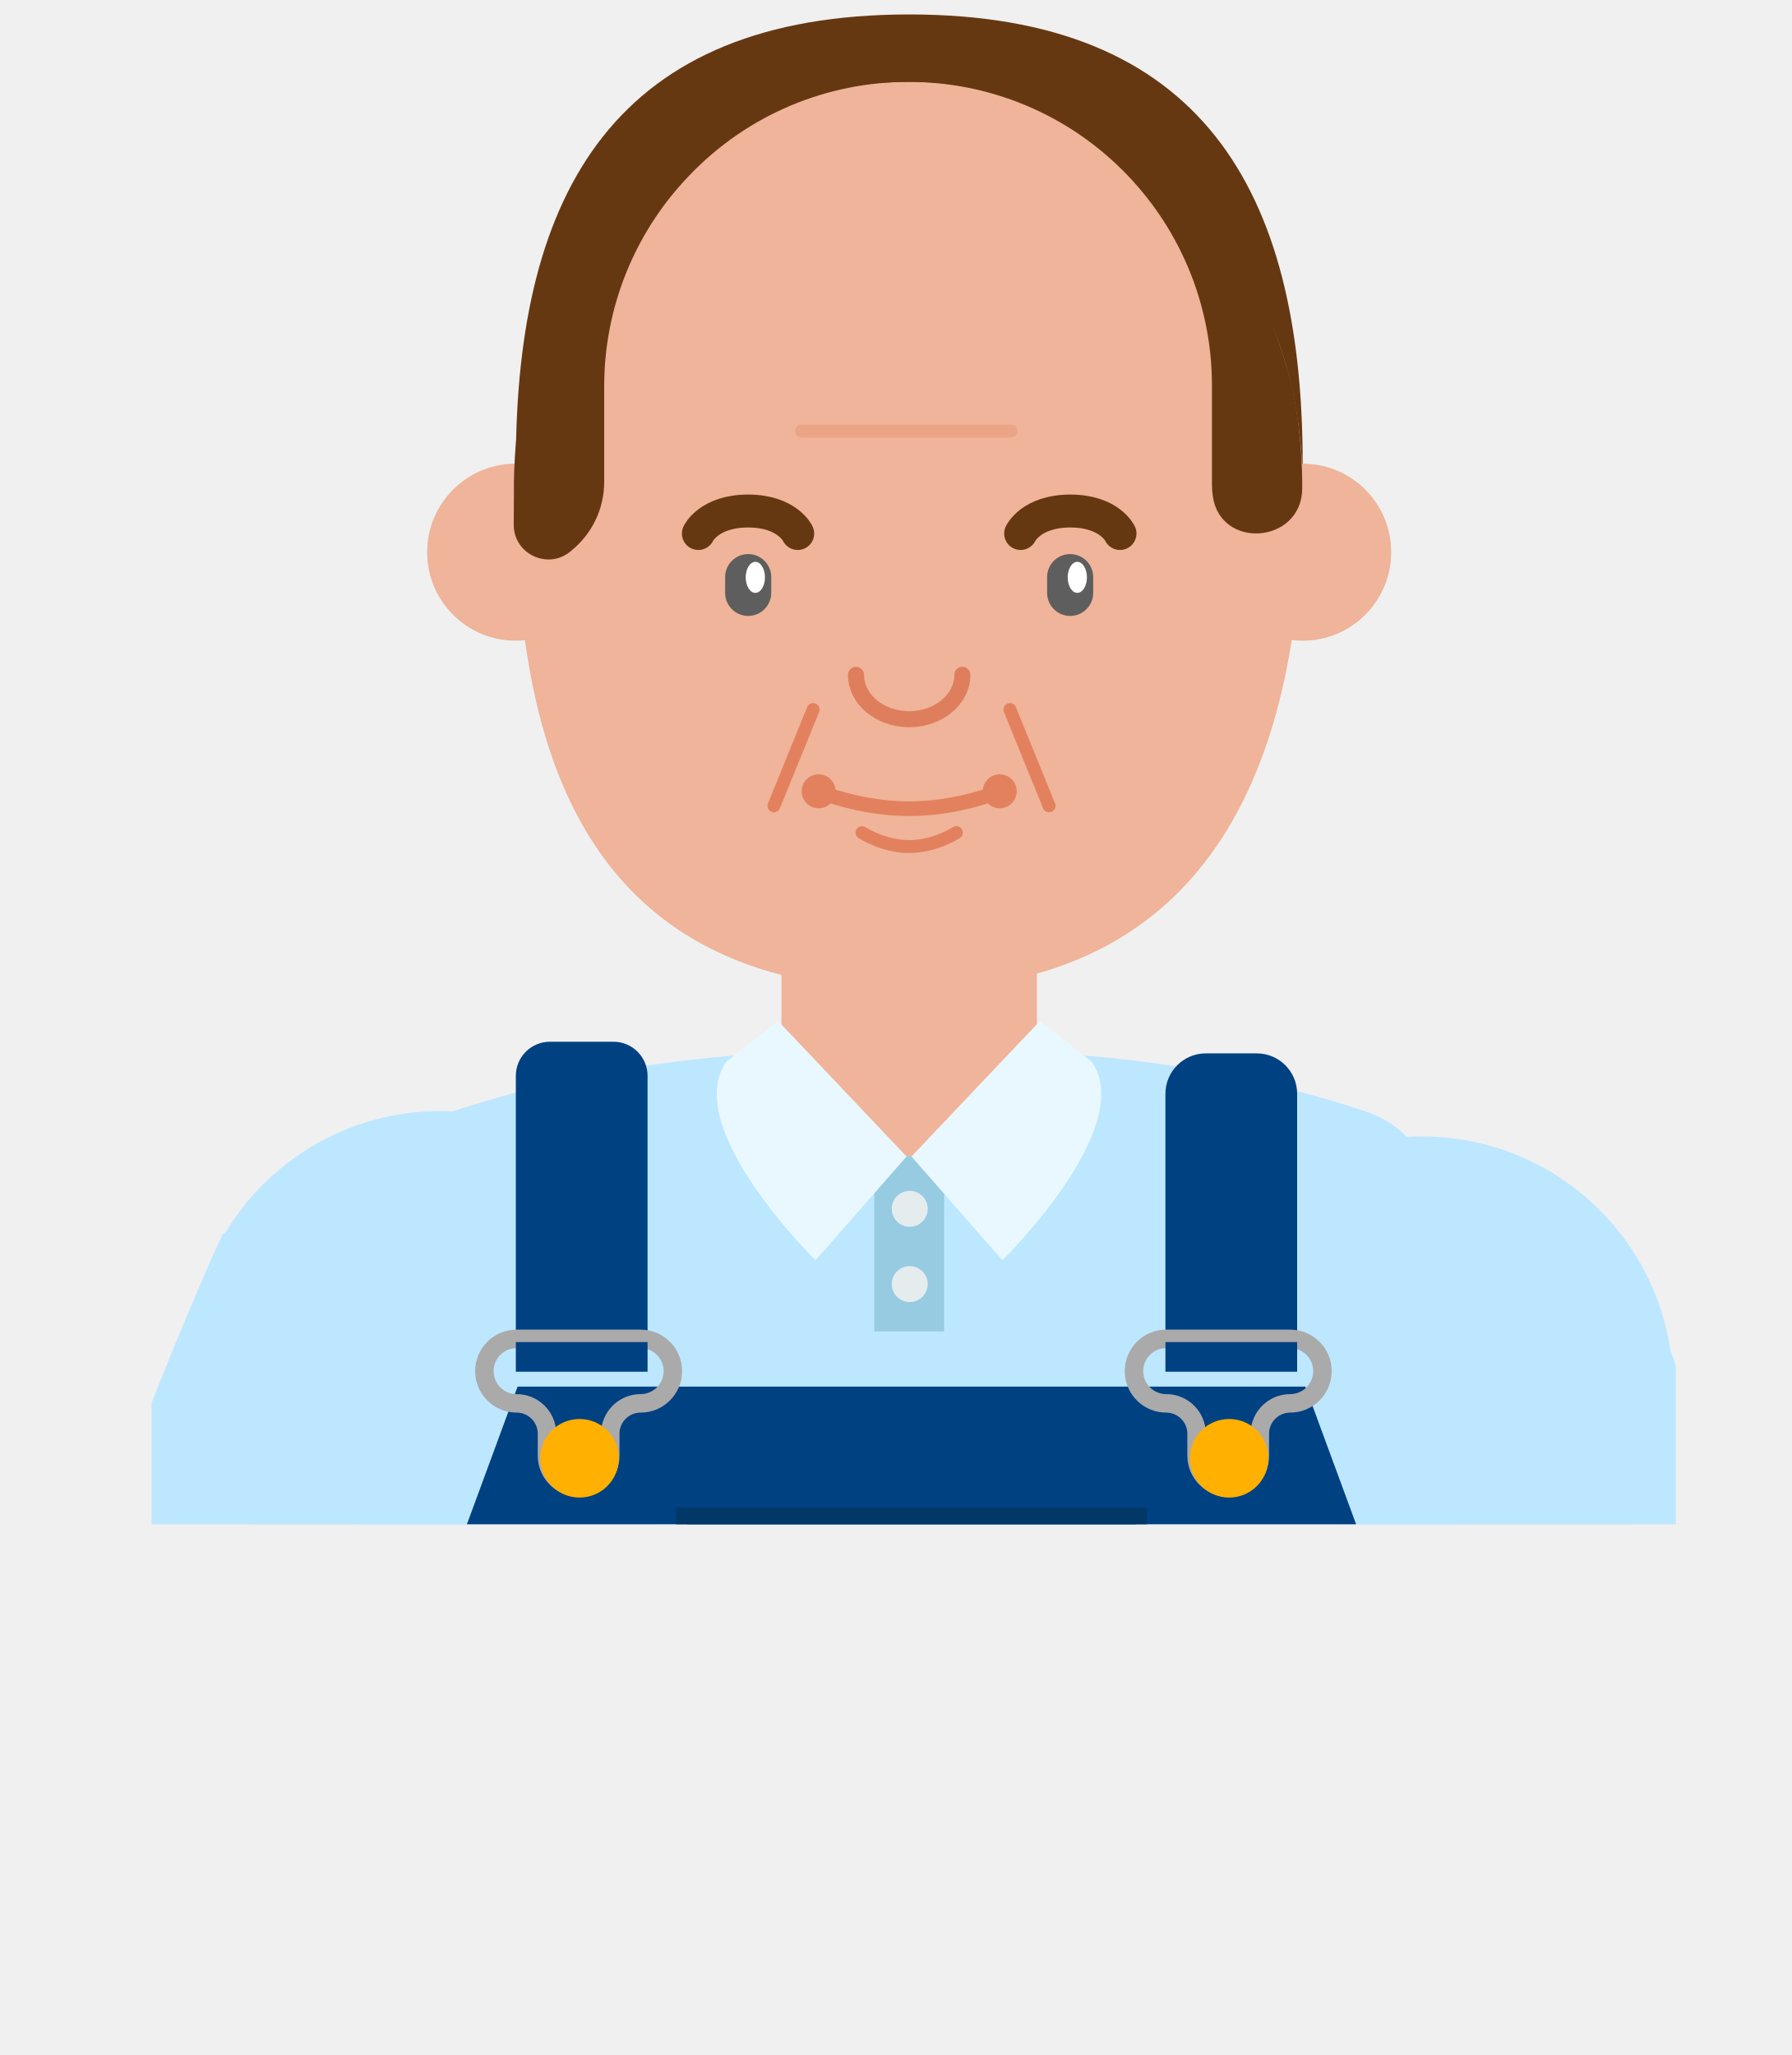
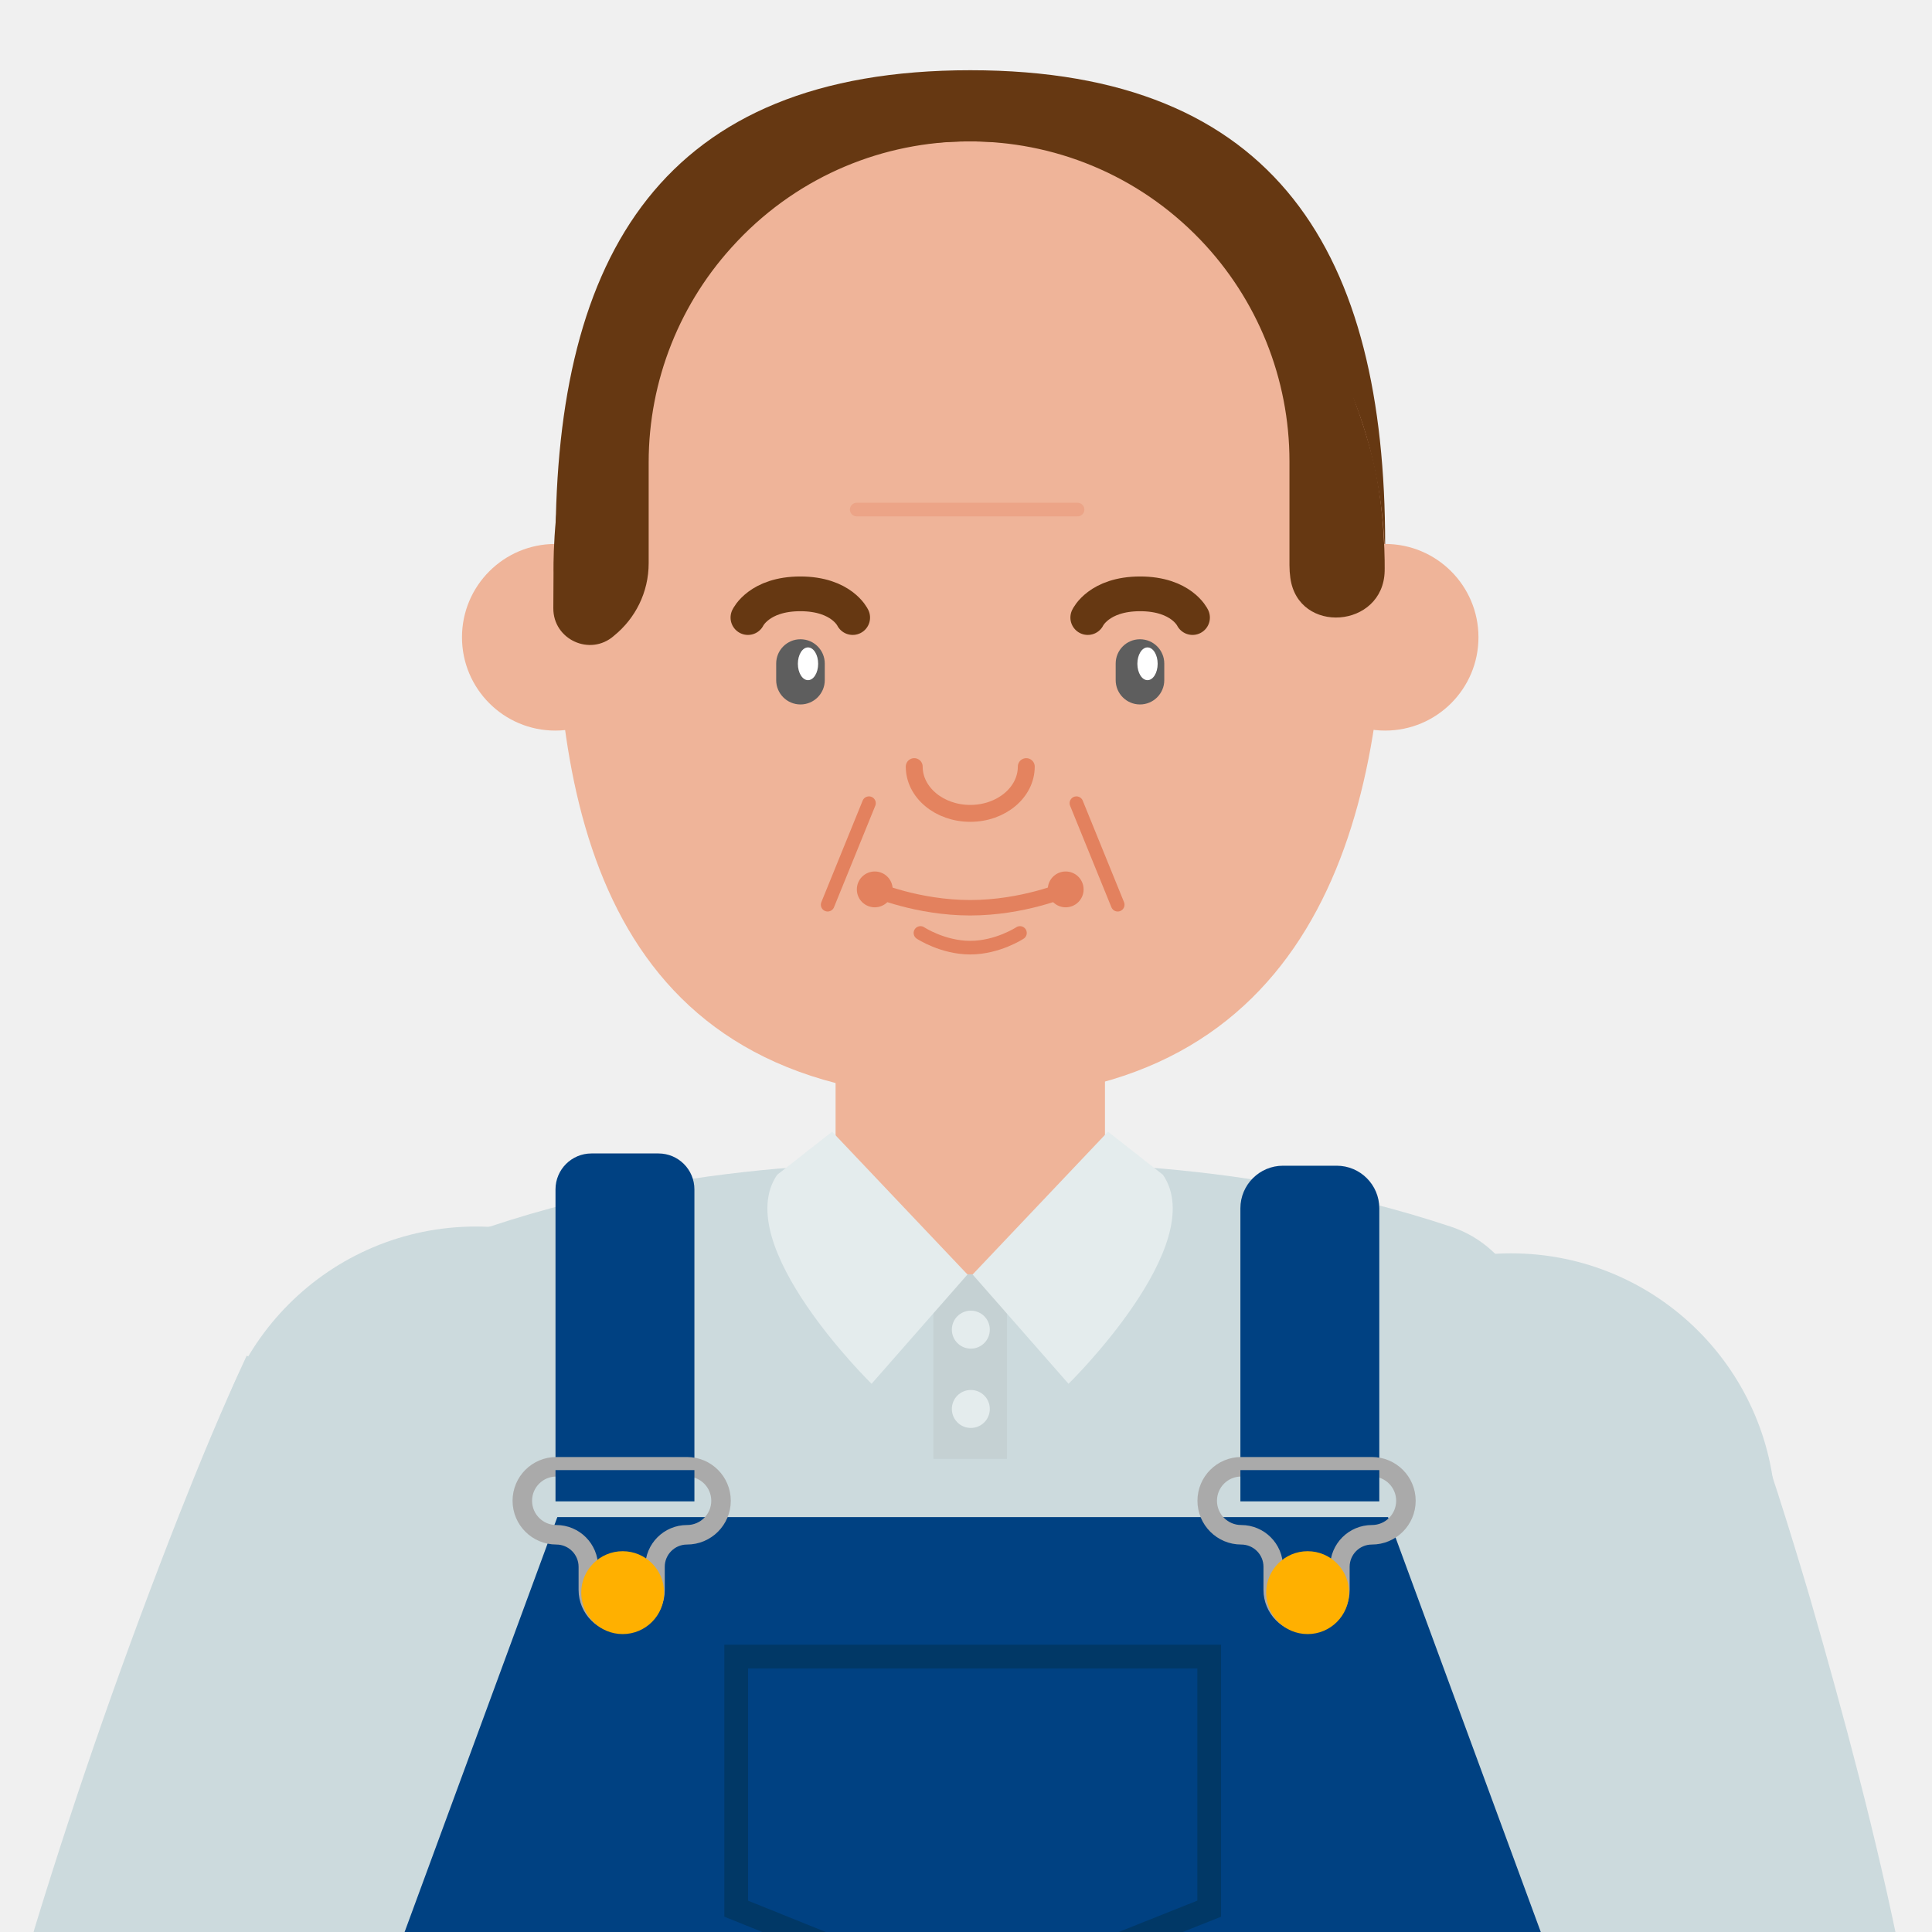
- <svg xmlns="http://www.w3.org/2000/svg" id="b" viewBox="0 0 470.206 539.279">
+ <svg xmlns="http://www.w3.org/2000/svg" id="Ebene_2" data-name="Ebene 2" viewBox="0 0 400 400">
  <defs>
-     <style>.h,.i,.j,.k,.l,.m{fill:none;}.n{fill:#96cbe2;}.i,.j,.k{stroke:#e3815e;}.i,.j,.k,.o,.p,.l,.m{stroke-miterlimit:10;}.i,.j,.k,.o,.l{stroke-linecap:round;}.i,.k{stroke-width:3.387px;}.q{fill:#bde7ff;}.j{stroke-width:3.845px;}.r,.o{fill:#efb499;}.s,.p{fill:#004182;}.t{fill:#ffb000;}.u{fill:#e9f8ff;}.v{fill:#663812;}.w{fill:#fff;}.k{opacity:.3;}.x{fill:#5e5e5e;}.o{stroke:#df7e5c;stroke-width:4.207px;}.p{stroke:#013866;stroke-width:5.9px;}.y{fill:#e3815e;}.z{clip-path:url(#d);}.l{stroke:#663812;stroke-width:8.639px;}.m{stroke:#aaa;stroke-width:4.853px;}.aa{fill:#e4eced;}</style>
-     <clipPath id="d">
-       <rect class="h" x="39.789" width="400" height="400" />
+     <style>
+       .cls-1, .cls-2, .cls-3, .cls-4, .cls-5, .cls-6 {
+         fill: none;
+       }
+ 
+       .cls-2 {
+         stroke-width: 3.2px;
+       }
+ 
+       .cls-2, .cls-3, .cls-7, .cls-4, .cls-8, .cls-5, .cls-6 {
+         stroke-miterlimit: 10;
+       }
+ 
+       .cls-2, .cls-3, .cls-7, .cls-4, .cls-5 {
+         stroke-linecap: round;
+       }
+ 
+       .cls-2, .cls-3, .cls-4 {
+         stroke: #e3815e;
+       }
+ 
+       .cls-3, .cls-4 {
+         stroke-width: 2.82px;
+       }
+ 
+       .cls-9, .cls-7 {
+         fill: #efb499;
+       }
+ 
+       .cls-10, .cls-8 {
+         fill: #004182;
+       }
+ 
+       .cls-11 {
+         fill: #ffb000;
+       }
+ 
+       .cls-12 {
+         fill: #ccdadd;
+       }
+ 
+       .cls-13 {
+         fill: #663812;
+       }
+ 
+       .cls-7 {
+         stroke: #e4835f;
+         stroke-width: 3.5px;
+       }
+ 
+       .cls-14 {
+         fill: #fff;
+       }
+ 
+       .cls-4 {
+         opacity: .3;
+       }
+ 
+       .cls-15 {
+         fill: #c5d1d3;
+       }
+ 
+       .cls-16 {
+         fill: #5e5e5e;
+       }
+ 
+       .cls-8 {
+         stroke: #013866;
+         stroke-width: 4.91px;
+       }
+ 
+       .cls-17 {
+         fill: #e3815e;
+       }
+ 
+       .cls-5 {
+         stroke: #663812;
+         stroke-width: 7.19px;
+       }
+ 
+       .cls-6 {
+         stroke: #aaa;
+         stroke-width: 4.04px;
+       }
+ 
+       .cls-18 {
+         clip-path: url(#clippath);
+       }
+ 
+       .cls-19 {
+         fill: #e4eced;
+       }
+     </style>
+     <clipPath id="clippath">
+       <rect class="cls-1" width="400" height="400" />
    </clipPath>
  </defs>
-   <g id="c">
-     <g class="z">
-       <path class="q" d="M87.87,539.279h304.493c-4.232-58.61-10.308-121.895-8.632-157.531,1.101-23.39,5.732-79.725-25.479-90.131-55.071-18.376-107.242-15.783-119.65-15.783s-64.578-2.593-119.651,15.783c-31.211,10.406-26.452,66.735-25.488,90.131,1.483,35.994-3.261,99.026-5.594,157.531Z" />
-       <path id="e" class="r" d="M238.583,303.461c33.521,0,33.521-22.292,33.521-22.292v-65.117h-67.042v65.117s0,22.292,33.521,22.292Z" />
-       <path class="v" d="M341.845,121.675c0,71.869-46.221,130.131-103.238,130.131s-103.238-58.262-103.238-130.131S161.999,3.789,238.607,3.789s103.238,46.017,103.238,117.886Z" />
-       <g id="f">
-         <circle class="r" cx="341.845" cy="144.904" r="23.229" />
-         <circle class="r" cx="135.321" cy="144.904" r="23.229" />
+   <g id="Mike">
+     <g class="cls-18">
+       <path id="torso" class="cls-12" d="M321.62,328.96c.92-19.46,4.77-66.32-21.2-74.98-45.81-15.29-89.21-13.13-99.54-13.13s-53.72-2.16-99.54,13.13c-25.96,8.66-22,55.52-21.2,74.98,2.48,60.16-15.95,211.09,2.98,239.89,4.23,6.43,85.6,11.37,117.74,11.37s121-4.93,125.22-11.37c16.41-24.95-7.31-179.75-4.48-239.89Z" />
+       <path id="_neck" data-name=" neck" class="cls-9" d="M200.88,263.84c27.89,0,27.89-18.54,27.89-18.54v-54.17h-55.77v54.17s0,18.54,27.89,18.54Z" />
+       <path class="cls-13" d="M286.78,112.61c0,59.79-38.45,108.25-85.88,108.25s-85.88-48.47-85.88-108.25S137.17,14.54,200.9,14.54s85.88,38.28,85.88,98.07Z" />
+       <g id="ears">
+         <circle class="cls-9" cx="286.78" cy="131.94" r="19.32" />
+         <circle class="cls-9" cx="114.97" cy="131.94" r="19.32" />
      </g>
-       <path id="g" class="r" d="M341.845,128.155c0,62.97-18.146,131.601-103.262,131.601-89.301,0-103.262-68.632-103.262-131.601S181.553,21.485,238.583,21.485s103.262,43.7,103.262,106.67Z" />
-       <rect class="x" x="274.78" y="145.403" width="12.095" height="16.229" rx="6.047" ry="6.047" />
-       <path class="l" d="M293.906,140.006s-2.749-5.9-13.037-5.9-13.036,5.899-13.036,5.899" />
-       <ellipse class="w" cx="282.704" cy="151.513" rx="2.524" ry="4.071" />
-       <rect class="x" x="190.291" y="145.403" width="12.095" height="16.229" rx="6.047" ry="6.047" />
-       <path class="l" d="M183.261,140.006s2.749-5.9,13.037-5.9,13.036,5.899,13.036,5.899" />
-       <ellipse class="w" cx="198.215" cy="151.513" rx="2.524" ry="4.071" />
-       <path class="o" d="M252.531,177.097c0,6.429-6.245,11.64-13.948,11.64s-13.948-5.211-13.948-11.64" />
-       <circle class="y" cx="262.346" cy="207.656" r="4.457" />
-       <circle class="y" cx="214.821" cy="207.656" r="4.457" />
-       <path class="j" d="M262.346,207.656s-10.639,4.569-23.763,4.569-23.763-4.569-23.763-4.569" />
-       <path class="i" d="M250.959,218.505s-5.541,3.652-12.376,3.652-12.376-3.652-12.376-3.652" />
-       <path class="v" d="M341.725,128.338s.313-14.964-3.057-28.254c-1.099-4.337-2.69-9.447-4.592-14.56-.839-3.615-1.678-6.54-2.471-8.24-9.183-19.702-18.963-40.021-37.257-49.886-7.016-3.783-21.784-10.13-36.551-12.216-32.843-5.733-62.241,4.528-75.56,11.709-18.294,9.864-28.075,30.184-37.257,49.886-.973,2.089-2.017,6.03-3.044,10.826-1.646,4.58-3.032,9.096-4.018,12.987-3.369,13.29-3.057,28.254-3.057,28.254l-.05,8.815c-.044,7.806,9.123,12.032,15.03,6.929l.123-.106c5.236-4.259,8.586-10.748,8.586-18.024v-25.102c0-20.392,7.823-40.006,21.857-54.8l.234-.247c31.278-32.972,83.765-33.12,115.228-.324h0c14.224,14.827,22.166,34.578,22.166,55.124v25.855c0,1.069.072,2.121.212,3.152,1.927,14.208,23.174,12.603,23.476-1.732v-.047Z" />
-       <line class="k" x1="210.323" y1="113.128" x2="265.293" y2="113.128" />
-       <line class="i" x1="265.016" y1="186.201" x2="275.288" y2="211.465" />
-       <line class="i" x1="213.377" y1="186.201" x2="203.105" y2="211.465" />
-       <path class="r" d="M25.171,526.13c-3.658-15.696-5.157-30.683-6.583-46.163,0,0,76.969,18.806,76.969,18.806-3.748,7.082-8.446,13.536-13.334,19.695-4.802,5.986-9.628,11.544-14.827,17.083l-42.225-9.421h0Z" />
-       <path class="q" d="M191.619,376.586c-30.075,33.041-52.565,71.053-72.31,110.594-6.171,13.028-12.076,26.162-16.456,39.901,0,0-102.853-40.843-102.853-40.843,3.723-13.684,8.072-28.035,12.471-41.484,12.313-37.502,25.79-74.988,41.608-111.177,1.038-2.438,3.279-7.449,4.425-9.852,0,0,133.116,52.86,133.116,52.86h0Z" />
-       <circle class="q" cx="115.587" cy="357.431" r="65.863" />
-       <path class="r" d="M407.907,536.53c-6.235-7.26-11.881-16.549-18.859-22.94,0,0,1.266,3.449,1.266,3.449-4.119-5.479-6.863-12.504-10.686-17.777,0,0,76.722-19.787,76.722-19.787.156,3.8.313,7.997-2.524,10.345,0,0,1.266,3.449,1.266,3.449.079,6.089-.55,11.969-1.665,17.644-.98,5.013-2.25,9.484-3.779,14.237,0,0-41.74,11.38-41.74,11.38h0Z" />
-       <path class="q" d="M430.602,331.873c12.628,34.506,22.436,70.006,31.433,105.644,2.939,11.739,5.79,24.294,8.171,36.187,0,0-98.325,41.479-98.325,41.479-4.521-4.698-8.379-9.677-12.076-14.723-10.823-14.968-19.757-31.218-27.377-47.903-7.602-16.669-13.789-34.026-17.55-52.049-1.187-6.141-2.304-12.434-2.56-18.737,0,0,118.283-49.898,118.283-49.898h0Z" />
-       <circle class="q" cx="373.192" cy="364.095" r="65.863" />
-       <polygon class="s" points="393.301 539.279 392.446 499.364 342.567 363.882 135.826 363.882 85.946 499.364 85.092 539.279 393.301 539.279" />
-       <polygon class="p" points="298.053 461.329 238.875 484.927 180.339 461.329 180.339 398.585 298.053 398.585 298.053 461.329" />
-       <path class="s" d="M144.307,273.376h16.679c4.936,0,8.944,4.008,8.944,8.944v69.868h-34.567v-69.868c0-4.936,4.008-8.944,8.944-8.944Z" />
-       <path class="m" d="M168.107,351.354h-32.537c-4.672,0-8.46,3.788-8.46,8.46h0c0,4.672,3.788,8.46,8.46,8.46h0c4.403,0,7.973,3.569,7.973,7.973v5.761c0,4.582,3.714,8.296,8.296,8.296h0c4.582,0,8.296-3.714,8.296-8.296v-5.761c0-4.403,3.569-7.973,7.973-7.973h0c4.672,0,8.46-3.788,8.46-8.46h0c0-4.672-3.788-8.46-8.46-8.46Z" />
-       <circle class="t" cx="152.085" cy="382.685" r="10.311" />
-       <rect class="s" x="135.364" y="352.19" width="34.567" height="7.783" />
-       <path class="s" d="M316.431,276.429h13.359c5.853,0,10.604,4.752,10.604,10.604v65.153h-34.567v-65.153c0-5.853,4.752-10.604,10.604-10.604Z" />
-       <path class="m" d="M338.57,351.354h-32.537c-4.672,0-8.46,3.788-8.46,8.46h0c0,4.672,3.788,8.46,8.46,8.46h0c4.403,0,7.973,3.569,7.973,7.973v5.761c0,4.582,3.714,8.296,8.296,8.296h0c4.582,0,8.296-3.714,8.296-8.296v-5.761c0-4.403,3.569-7.973,7.973-7.973h0c4.672,0,8.46-3.788,8.46-8.46h0c0-4.672-3.788-8.46-8.46-8.46Z" />
-       <circle class="t" cx="322.548" cy="382.685" r="10.311" />
-       <rect class="s" x="305.827" y="352.19" width="34.567" height="7.783" />
-       <rect class="n" x="229.421" y="303.461" width="18.323" height="45.924" />
-       <path class="u" d="M204.215,267.962l33.685,35.536-23.876,27.207s-35.351-34.611-23.506-52.009l13.696-10.735Z" />
-       <path class="u" d="M272.86,267.962l-33.685,35.536,23.876,27.207s35.351-34.611,23.506-52.009l-13.696-10.735Z" />
-       <circle class="aa" cx="238.732" cy="317.222" r="4.721" />
-       <circle class="aa" cx="238.732" cy="336.972" r="4.721" />
+       <path id="head" class="cls-9" d="M286.78,118c0,52.38-15.1,109.48-85.9,109.48-74.29,0-85.9-57.09-85.9-109.48S153.43,29.27,200.88,29.27s85.9,36.35,85.9,88.74Z" />
+       <g>
+         <g>
+           <rect class="cls-16" x="230.99" y="132.35" width="10.06" height="13.5" rx="5.03" ry="5.03" />
+           <path class="cls-5" d="M246.9,127.86s-2.29-4.91-10.85-4.91-10.84,4.91-10.84,4.91" />
+           <ellipse class="cls-14" cx="237.58" cy="137.43" rx="2.1" ry="3.39" />
+         </g>
+         <g>
+           <rect class="cls-16" x="160.7" y="132.35" width="10.06" height="13.5" rx="5.03" ry="5.03" />
+           <path class="cls-5" d="M154.85,127.86s2.29-4.91,10.85-4.91,10.84,4.91,10.84,4.91" />
+           <ellipse class="cls-14" cx="167.29" cy="137.43" rx="2.1" ry="3.39" />
+         </g>
+       </g>
+       <path class="cls-7" d="M212.48,158.72c0,5.35-5.19,9.68-11.6,9.68s-11.6-4.34-11.6-9.68" />
+       <circle class="cls-17" cx="220.64" cy="184.14" r="3.71" />
+       <circle class="cls-17" cx="181.11" cy="184.14" r="3.71" />
+       <path class="cls-2" d="M220.64,184.14s-8.85,3.8-19.77,3.8-19.77-3.8-19.77-3.8" />
+       <path class="cls-3" d="M211.17,193.16s-4.61,3.04-10.3,3.04-10.3-3.04-10.3-3.04" />
+       <path class="cls-13" d="M286.68,118.16s.26-12.45-2.54-23.5c-.91-3.61-2.24-7.86-3.82-12.11-.7-3.01-1.4-5.44-2.06-6.85-7.64-16.39-15.78-33.29-30.99-41.5-5.84-3.15-18.12-8.43-30.41-10.16-27.32-4.77-51.78,3.77-62.86,9.74-15.22,8.21-23.35,25.11-30.99,41.5-.81,1.74-1.68,5.02-2.53,9.01-1.37,3.81-2.52,7.57-3.34,10.8-2.8,11.06-2.54,23.5-2.54,23.5l-.04,7.33c-.04,6.49,7.59,10.01,12.5,5.76l.1-.09c4.36-3.54,7.14-8.94,7.14-14.99v-20.88c0-16.96,6.51-33.28,18.18-45.59l.19-.21c26.02-27.43,69.68-27.55,95.86-.27h0c11.83,12.33,18.44,28.76,18.44,45.86v21.51c0,.89.06,1.76.18,2.62,1.6,11.82,19.28,10.48,19.53-1.44v-.04Z" />
+       <line class="cls-4" x1="177.37" y1="105.5" x2="223.1" y2="105.5" />
+       <line class="cls-3" x1="222.86" y1="166.29" x2="231.41" y2="187.31" />
+       <line class="cls-3" x1="179.91" y1="166.29" x2="171.36" y2="187.31" />
+       <g>
+         <path class="cls-12" d="M161.81,324.67c-25.02,27.48-43.73,59.11-60.15,92-5.17,10.82-10.02,21.77-13.69,33.19,0,0-85.56-33.98-85.56-33.98,1.26-4.83,3.56-12.48,4.97-17.34,8.77-28.65,18.71-56.92,29.66-84.79,4.39-11.13,8.97-22.19,14.03-33.06l110.74,43.97h0Z" />
+         <circle class="cls-12" cx="98.56" cy="308.73" r="54.79" />
+       </g>
+       <g>
+         <path class="cls-12" d="M360.61,287.47c5.23,14.09,9.9,29.08,14.16,43.48,7.09,24.63,13.71,49.32,18.79,74.5,0,0-81.79,34.51-81.79,34.51-14.06-15.25-24.17-33.49-32.82-52.1-7.36-16.22-13.28-33.26-15.94-50.97-.39-2.58-.65-5.22-.79-7.91l98.4-41.51h0Z" />
+         <circle class="cls-12" cx="312.85" cy="314.28" r="54.79" />
+       </g>
+       <g>
+         <polygon class="cls-10" points="287.38 314.1 206.93 314.1 195.84 314.1 115.39 314.1 73.9 426.81 69.55 630.05 199.13 664.23 200.15 664.23 333.22 630.05 328.87 426.81 287.38 314.1" />
+         <polygon class="cls-8" points="250.35 395.17 201.12 414.8 152.42 395.17 152.42 342.97 250.35 342.97 250.35 395.17" />
+         <g>
+           <path class="cls-10" d="M122.45,238.81h13.88c4.11,0,7.44,3.33,7.44,7.44v58.12h-28.76v-58.12c0-4.11,3.33-7.44,7.44-7.44Z" />
+           <path class="cls-6" d="M142.25,303.68h-27.07c-3.89,0-7.04,3.15-7.04,7.04h0c0,3.89,3.15,7.04,7.04,7.04h0c3.66,0,6.63,2.97,6.63,6.63v4.79c0,3.81,3.09,6.9,6.9,6.9h0c3.81,0,6.9-3.09,6.9-6.9v-4.79c0-3.66,2.97-6.63,6.63-6.63h0c3.89,0,7.04-3.15,7.04-7.04h0c0-3.89-3.15-7.04-7.04-7.04Z" />
+           <circle class="cls-11" cx="128.92" cy="329.74" r="8.58" />
+           <rect class="cls-10" x="115.01" y="304.37" width="28.76" height="6.47" />
+         </g>
+         <g>
+           <path class="cls-10" d="M265.64,241.35h11.11c4.87,0,8.82,3.95,8.82,8.82v54.2h-28.76v-54.2c0-4.87,3.95-8.82,8.82-8.82Z" />
+           <path class="cls-6" d="M284.05,303.68h-27.07c-3.89,0-7.04,3.15-7.04,7.04h0c0,3.89,3.15,7.04,7.04,7.04h0c3.66,0,6.63,2.97,6.63,6.63v4.79c0,3.81,3.09,6.9,6.9,6.9h0c3.81,0,6.9-3.09,6.9-6.9v-4.79c0-3.66,2.97-6.63,6.63-6.63h0c3.89,0,7.04-3.15,7.04-7.04h0c0-3.89-3.15-7.04-7.04-7.04Z" />
+           <circle class="cls-11" cx="270.73" cy="329.74" r="8.58" />
+           <rect class="cls-10" x="256.81" y="304.37" width="28.76" height="6.47" />
+         </g>
+       </g>
+       <rect class="cls-15" x="193.25" y="263.84" width="15.24" height="38.2" />
+       <path class="cls-19" d="M172.29,234.31l28.02,29.56-19.86,22.63s-29.41-28.79-19.55-43.27l11.39-8.93Z" />
+       <path class="cls-19" d="M229.39,234.31l-28.02,29.56,19.86,22.63s29.41-28.79,19.55-43.27l-11.39-8.93Z" />
+       <circle class="cls-19" cx="201" cy="275.29" r="3.93" />
+       <circle class="cls-19" cx="201" cy="291.71" r="3.93" />
    </g>
  </g>
</svg>
